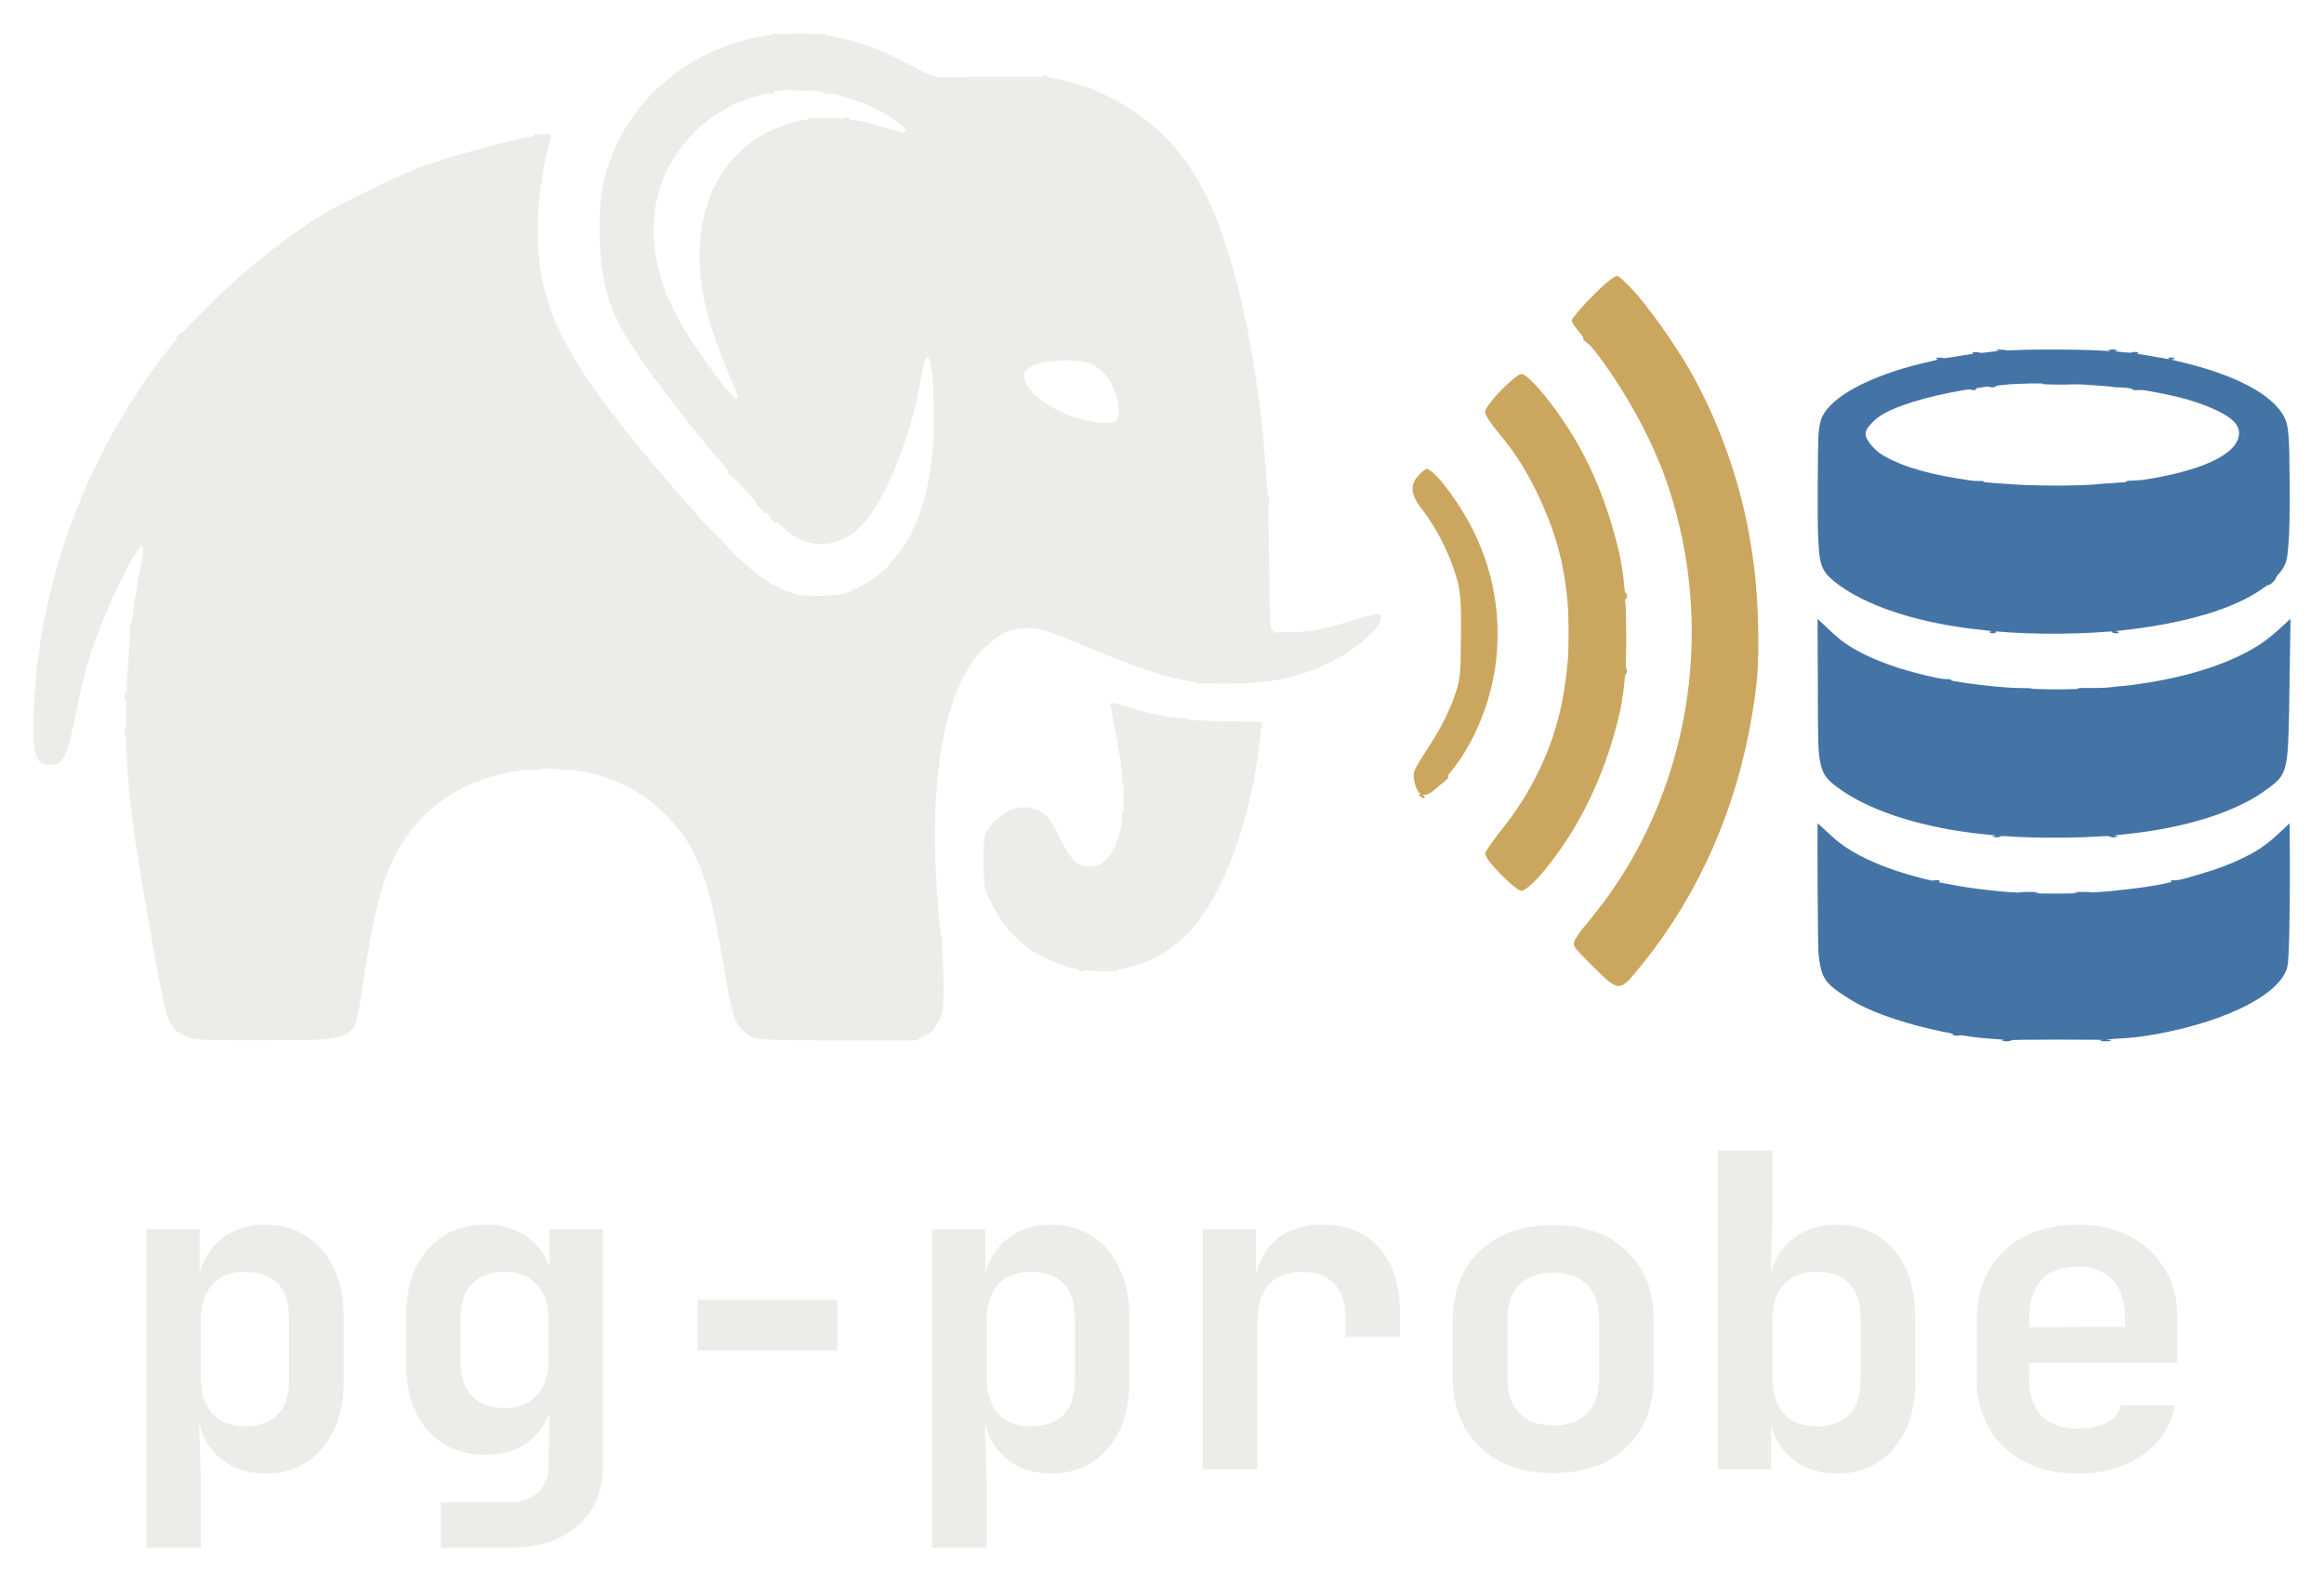
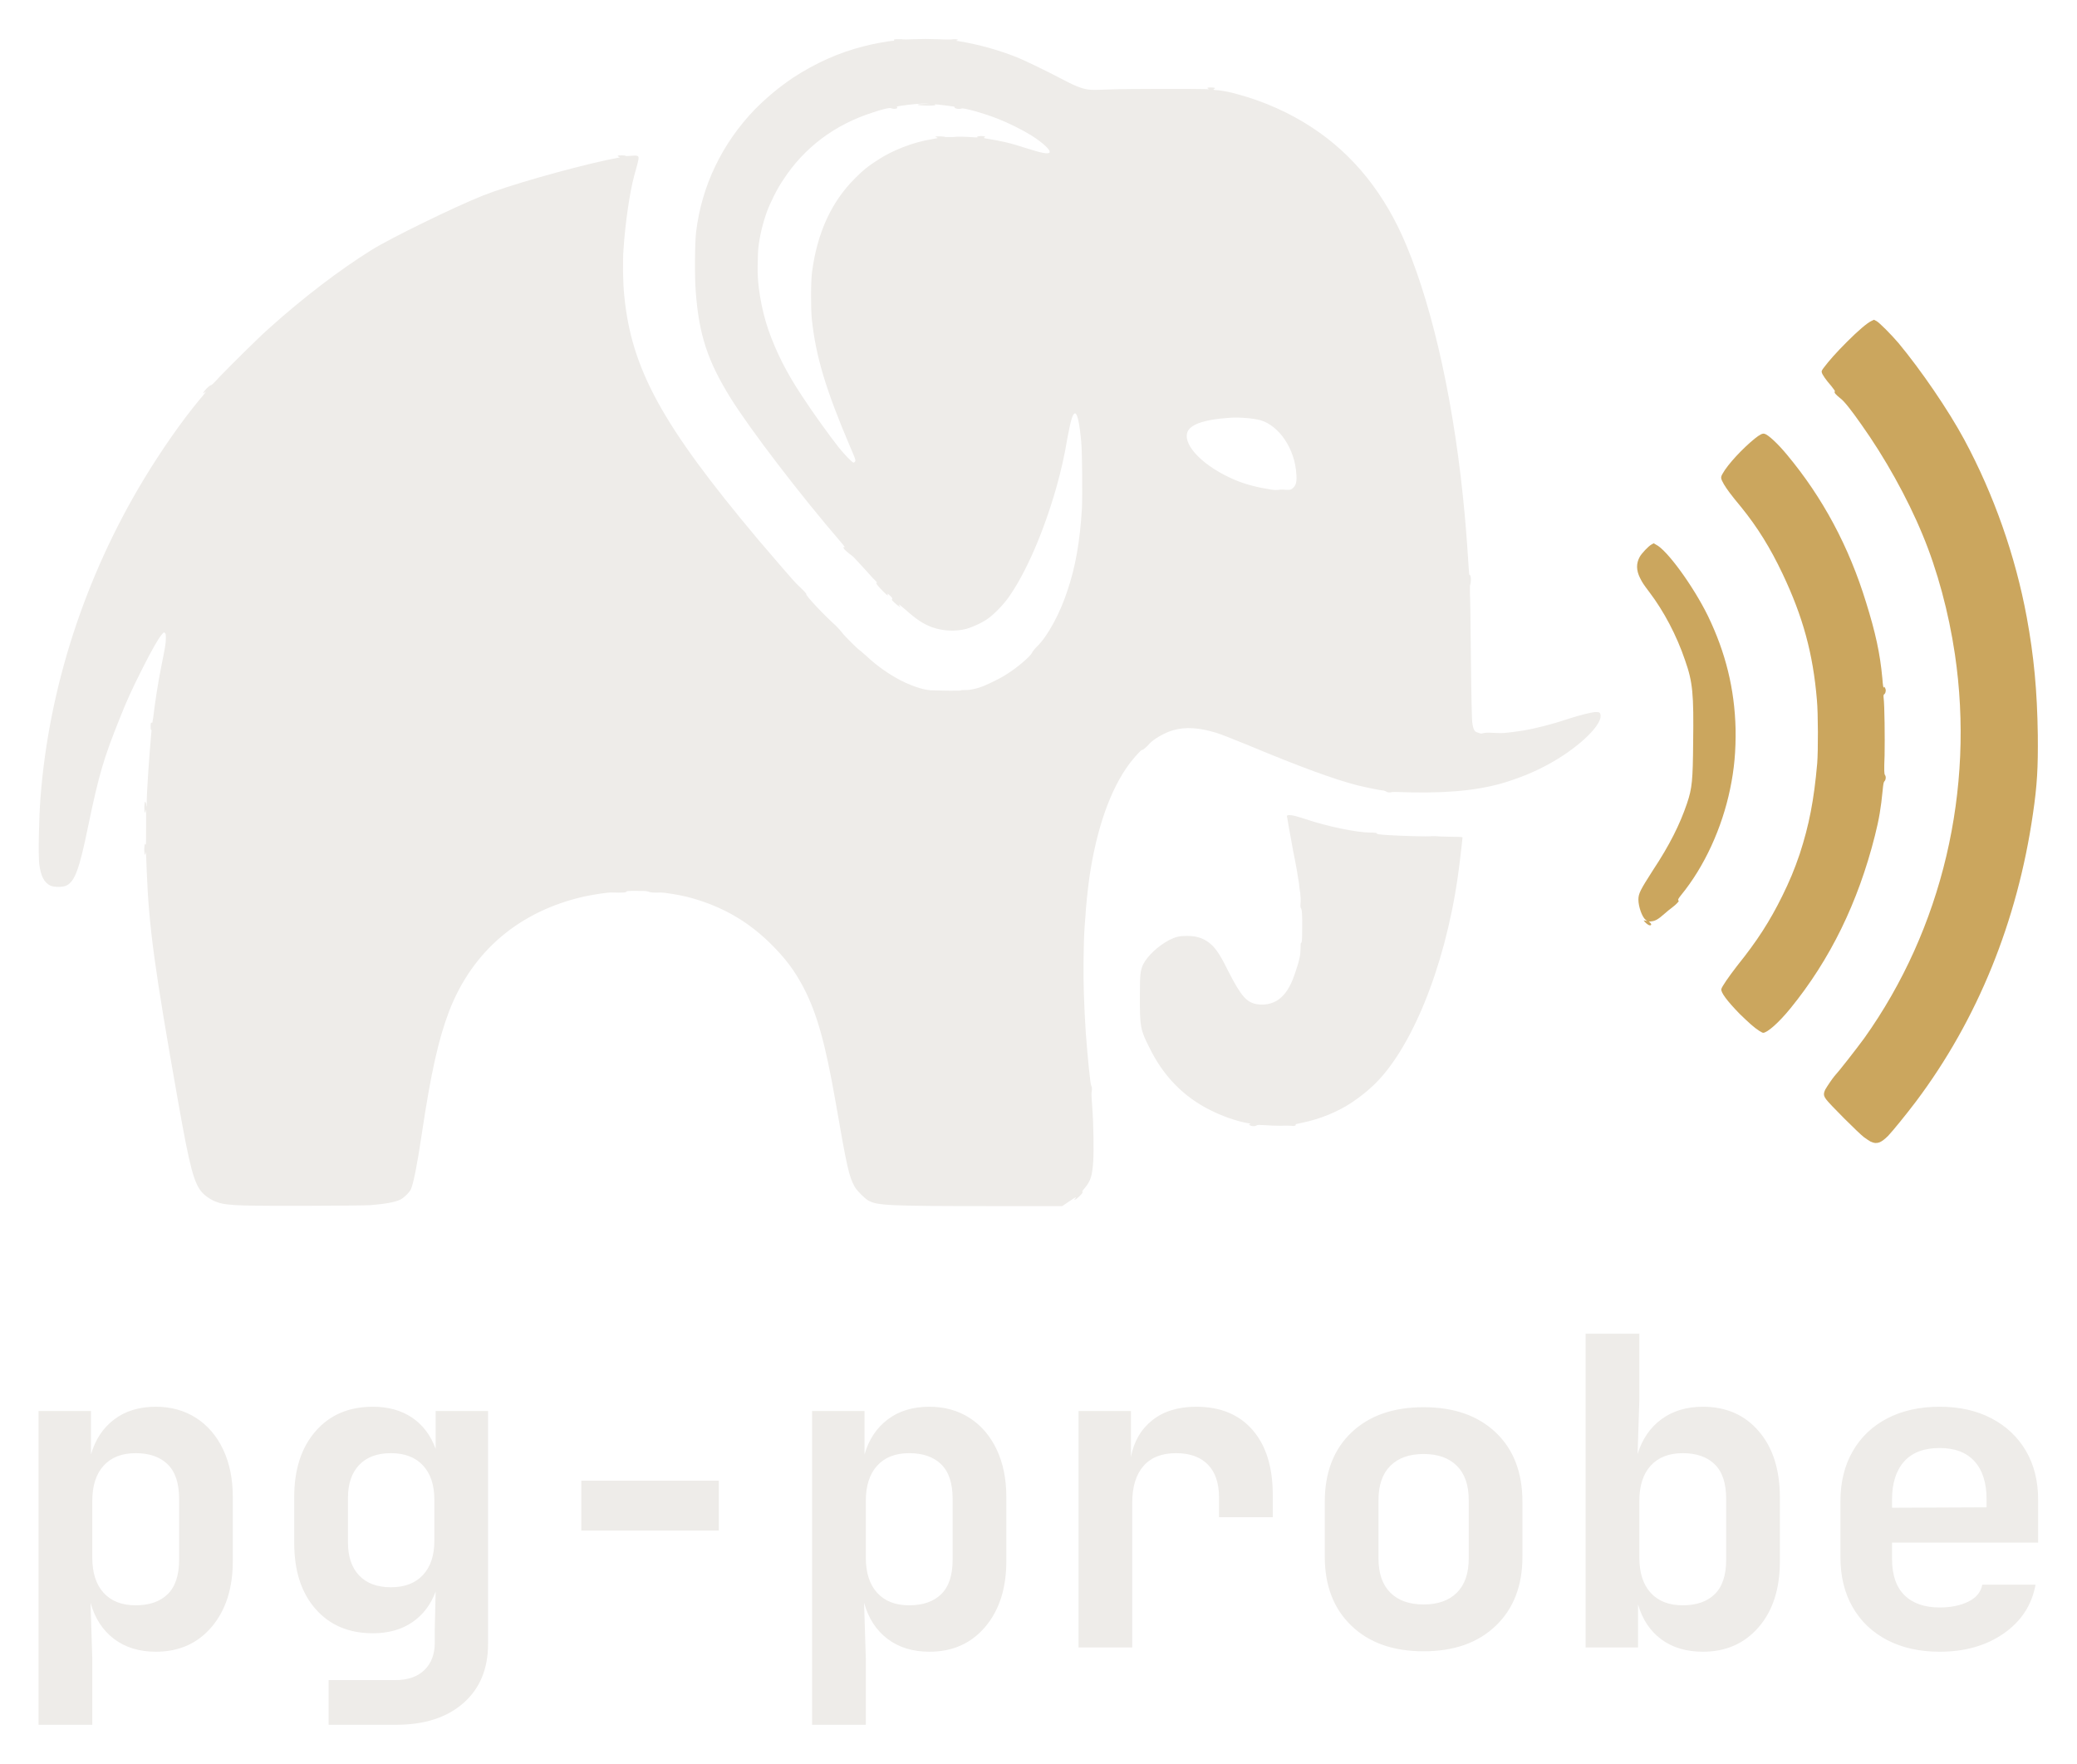
- <svg xmlns="http://www.w3.org/2000/svg" viewBox="621.7 320.2 831.5 565.8" role="img" aria-label="pg-probe">
+ <svg xmlns="http://www.w3.org/2000/svg" viewBox="621.7 320.2 641.2 544.4" role="img" aria-label="pg-probe">
  <path fill="#eeece9" fill-rule="evenodd" d="M697.1 692.3C693.1 692.2 690.3 691.9 688.8 691.3C687.2 690.8 685.2 689.5 684.2 688.4C681.6 685.6 680.3 680.7 676.7 660.3C669.4 619.1 667.7 606.6 667 589.2C666.9 586.9 666.8 584.6 666.8 584C666.8 582.9 666.8 582.9 666.6 583.8C666.4 584.2 666.4 584.2 666.3 583.4C666.1 581.9 666.4 579.9 666.7 581C666.8 581.1 666.8 578.7 666.8 575.6C666.8 572.5 666.8 570 666.8 570.1C666.7 570.2 666.6 570.5 666.6 570.8C666.4 571.2 666.4 571.2 666.3 570.4C666.2 569.4 666.3 567.7 666.5 567.7C666.6 567.7 666.7 567.9 666.8 568.3C666.9 569.5 667 569.4 667 567.8C667 564.4 667.9 551.8 668.4 546.5C668.5 545.8 668.5 545.5 668.4 545.5C668.2 545.5 668.2 545.1 668.2 544.4C668.2 543.3 668.3 543.1 668.6 543.3C668.7 543.5 668.8 543 669 541.7C669.5 537.4 670.4 531.4 671.4 526.4C672.7 519.8 672.9 518.9 672.9 517.2C672.9 516.1 672.9 515.8 672.6 515.6C672.4 515.3 672.3 515.3 671.7 516C670.7 517.1 668.5 520.9 665.6 526.7C662.4 533 660.7 536.8 658.6 542.1C653.8 554.1 652.3 558.9 648.9 575.3C646.2 588.5 644.8 592.2 642.3 593.5C641.3 594.1 638.5 594.1 637.3 593.6C635.3 592.6 634.3 590.7 633.8 586.8C633.5 583.6 633.7 573.1 634.2 566.4C636.8 532.6 647.8 498.5 666 468.3C671.5 459.2 677.8 450.2 683.1 443.8C685.1 441.5 685.7 440.6 684.8 441.4C684.3 441.9 684.3 441.6 684.8 440.9C685.6 439.9 686.6 439 686.9 439.1C687 439.1 688 438.2 689.5 436.5C692.9 433 700.9 425 704.7 421.6C715.4 412 726.4 403.6 736.5 397.3C742.3 393.7 761.7 384.2 770.7 380.6C778.2 377.6 796.6 372.3 809 369.6C811.2 369.2 812.9 368.8 813 368.8C813 368.7 812.9 368.6 812.7 368.6C812.5 368.5 812.4 368.4 812.4 368.3C812.6 368.1 814.6 368.1 814.8 368.3C814.9 368.4 815.5 368.4 816.4 368.3C817.5 368.2 818.1 368.2 818.4 368.3C819.1 368.6 819.1 368.7 817.5 374.4C816.1 379.5 814.7 389.3 814.2 397C813.9 400.6 814 407.3 814.4 411.3C816.6 434.1 826 451.3 855.7 486.7C860.8 492.7 866.6 499.4 867.5 500.3C869.8 502.5 870.7 503.4 870.6 503.6C870.4 504 875.9 509.9 879.7 513.3C880.4 514 881.3 515 881.6 515.4C882.2 516.3 886.4 520.5 887.2 521C887.4 521.1 888.3 522 889.3 522.8C892.2 525.6 896.1 528.3 899.7 530.2C903.9 532.3 907.5 533.4 910.1 533.3C910.7 533.3 912.8 533.4 914.8 533.4C916.8 533.4 918.4 533.4 918.4 533.3C918.5 533.2 919.1 533.2 919.9 533.2C921.5 533.2 923.5 532.7 925.5 531.9C927.6 531 930.9 529.4 932.5 528.3C935.6 526.4 939.8 522.8 940.3 521.7C940.4 521.4 941.1 520.5 941.9 519.7C945.1 516.6 949 509.5 951.3 502.3C953.7 495.2 955.1 487.3 955.7 477.2C955.9 473.4 955.8 460 955.5 456.7C955 451 954.3 447.8 953.6 447.8C952.9 447.8 952.3 449.7 951.3 455C950.2 461.5 949.3 465.3 947.8 470.7C943.9 484.4 938.5 496.8 933.2 504.4C931.6 506.7 928.8 509.6 926.9 511C925 512.4 922.1 513.7 920.1 514.3C916.6 515.2 912.8 515 909.4 513.8C906.7 512.8 904.6 511.4 901 508.2C900 507.3 899.2 506.7 899.2 506.8C899.2 506.8 899.3 507 899.4 507.2C900 507.8 899.5 507.6 898.6 506.9C897.2 505.7 896.9 505.4 897.1 505.1C897.3 504.9 897.1 504.7 896.5 504.1C895.8 503.5 895.7 503.3 895.7 503.6C895.8 503.8 895.8 504 895.7 504C895.6 504 893.5 502 892.8 501.1C892.1 500.2 892 500 892.5 500.1C892.6 500.2 892.1 499.5 891.2 498.7C890.4 497.8 888.7 495.9 887.3 494.4C886 493 884.9 491.8 884.8 491.8C884.6 491.7 883.2 490.6 882.5 489.9C882 489.4 881.9 488.9 882.5 489.1C882.6 489.2 882.2 488.6 881.6 487.9C868.9 473.2 853.3 452.8 847.2 443C840.2 431.7 837.5 423.6 836.5 410.4C836.1 406 836.2 394.9 836.6 391.8C838.3 377.6 844.6 364.5 854.7 354C858.6 350.1 862.1 347.2 866.5 344.2C873.6 339.6 880.5 336.5 888.3 334.5C890.8 333.8 896.4 332.8 897.4 332.8C897.8 332.8 897.8 332.8 897.7 332.6C897.5 332.4 897.6 332.4 898.3 332.3C898.7 332.3 899.5 332.3 899.9 332.3C900.4 332.4 902.2 332.4 904.1 332.3C906.4 332.2 908.4 332.2 910.8 332.3C912.7 332.4 914.6 332.4 915.1 332.4C915.6 332.3 916.3 332.3 916.8 332.3C917.5 332.4 917.6 332.5 917.2 332.6C916.8 332.8 916.8 332.8 917.6 332.9C923.4 333.8 930.4 335.7 936.4 338.2C939.1 339.4 943.8 341.6 950.3 345C954.3 347.1 956.4 347.8 958.4 347.9C959.1 348 961.9 347.9 964.6 347.8C969.5 347.6 991 347.6 993.7 347.7C994.9 347.8 995 347.8 994.7 347.6C994.2 347.3 994.4 347.2 995.6 347.2C996.6 347.2 997.1 347.4 996.6 347.6C996.1 347.8 996.3 348 997 348C998.1 348 1001.5 348.6 1003.8 349.3C1012 351.5 1020 355.1 1026.8 359.6C1039.6 368 1049.3 380.1 1055.9 396C1064.4 416.4 1070.9 446.2 1073.9 479.3C1074.4 484.7 1074.9 492.1 1075.1 495.4C1075.2 497.3 1075.3 497.8 1075.4 497.7C1075.9 497.6 1075.9 500.2 1075.5 500.9C1075.5 501 1075.5 502.3 1075.5 503.6C1075.6 505 1075.7 514.1 1075.8 524C1075.9 535.1 1076.1 542.4 1076.2 543.2C1076.3 544 1076.5 544.9 1076.7 545.3C1077 546 1077.2 546.1 1078.1 546.4C1078.9 546.7 1079.1 546.7 1079.6 546.5C1080.1 546.4 1080.9 546.3 1082.4 546.4C1086 546.6 1086.3 546.5 1092 545.7C1095.5 545.1 1100.8 543.8 1105.5 542.2C1109.9 540.8 1112.5 540.2 1114 540C1115.2 540 1115.3 540 1115.6 540.3C1117 542.5 1112.2 548.1 1104.4 553.3C1099.4 556.6 1094.2 559.1 1088.2 561.1C1080.1 563.9 1070.5 565 1057.8 564.8C1051.5 564.6 1051.8 564.6 1050.9 564.8C1050.3 564.8 1050 564.8 1049.6 564.5C1049.2 564.3 1048.8 564.2 1048.7 564.2C1048 564.2 1043.6 563.3 1040.7 562.6C1033.7 560.8 1023 556.9 1007.2 550.3C1001.3 547.9 999.3 547.1 997.2 546.4C991.9 544.8 987.7 544.5 983.9 545.6C981.3 546.3 977.8 548.4 976.6 549.7C975.9 550.6 974.4 551.9 974.2 551.7C974 551.6 971.7 554.2 970.4 555.9C964.5 563.8 960.2 576 958 591.1C957.5 594.8 956.9 600.4 956.8 602.9C956.7 603.7 956.6 605.5 956.5 606.9C956.2 611.3 956.1 621.5 956.3 626.7C956.6 634.9 956.7 635.3 956.9 639C957.5 647 958.3 655 958.6 655.4C958.8 655.7 958.8 656 958.8 656.6C958.6 657.6 958.6 657.9 958.9 662.1C959.3 667.1 959.4 675.5 959.2 678.6C958.9 683.2 958.4 684.7 956.6 686.9C955.9 687.7 955.7 688 955.9 688.1C956.1 688.3 955.3 689.2 954.1 690.2C953.4 690.7 953.1 690.7 953.6 690.2C954.2 689.5 953.7 689.7 951.7 691.1L949.6 692.5L927.8 692.5C895.9 692.5 892.5 692.3 889.8 690.8C888.6 690.1 886.3 687.8 885.6 686.6C883.8 683.4 883.2 680.8 879.6 660C876.5 642.3 873.9 633 869.8 625.1C866.9 619.6 864.1 615.9 859.1 611C851.8 604 843.8 599.6 833.7 597C831.2 596.4 826.8 595.7 825.8 595.7C823.4 595.8 822.5 595.7 821.8 595.4C821.2 595.2 820.4 595.2 818.1 595.2C815.5 595.2 815.2 595.2 815 595.5C814.9 595.7 814 595.8 810.7 595.7C809.5 595.6 805.1 596.3 802.2 596.9C782.1 601.4 767.6 613.7 760.4 632.2C757 641.1 754.7 651.6 751.9 670.3C750.6 679.2 749.3 685.8 748.5 687.4C747.9 688.5 746.4 689.9 745.3 690.5C743.5 691.3 740.9 691.8 736.1 692.2C733 692.4 702.4 692.5 697.1 692.3ZM1007.7 667.6L1007.2 667.4L1007.6 667.2C1007.9 667.1 1007.7 667 1006.4 666.8C1002.9 666.1 999 664.7 995.4 662.9C987.1 658.8 980.8 652.3 976.6 643.7C973.7 638 973.6 637.1 973.6 628.2C973.6 620.9 973.7 619.9 974.6 617.9C975.9 615.3 979.2 612.2 982.6 610.4C984.8 609.3 985.8 609.1 988.2 609.1C991.5 609.1 993.8 610 995.9 612C997.4 613.5 998.7 615.5 1001 620.2C1004.9 627.8 1006.6 629.7 1009.9 630.2C1012.7 630.6 1015.5 629.8 1017.4 627.9C1019.2 626.2 1020.5 623.8 1021.8 619.7C1022.9 616.5 1023.2 614.8 1023.2 612.9C1023.2 611.7 1023.2 611.3 1023.4 611.2C1023.6 611.1 1023.7 610.5 1023.7 607.2C1023.8 602.7 1023.6 600.7 1023.3 600.5C1023.2 600.4 1023.1 600 1023.2 599C1023.3 598.1 1023.2 596.9 1023.1 595.8C1022.9 594.9 1022.8 593.5 1022.7 592.8C1022.4 590.8 1021.8 587.1 1020.9 582.8C1020.1 578.4 1019 572.4 1019 572.1C1019 571.9 1019.2 571.8 1019.8 571.8C1020.7 571.8 1021.8 572.1 1024.6 573C1031.4 575.3 1040.6 577.2 1044.8 577.2C1046.1 577.2 1046.7 577.3 1046.7 577.4C1046.7 577.7 1047.4 577.8 1050.7 578C1053.9 578.2 1062.3 578.5 1063.8 578.3C1064.5 578.3 1065.6 578.3 1066.3 578.4C1067 578.4 1068.8 578.5 1070.4 578.5C1072.5 578.5 1073.2 578.6 1073.2 578.7C1073.2 579.2 1072 589.4 1071.7 591.1C1067.7 618.9 1057.3 644.4 1045.5 655.4C1043.2 657.5 1041.8 658.6 1039.2 660.4C1034.7 663.4 1029.3 665.6 1024 666.7C1021.7 667.2 1021.6 667.2 1021.7 667.3C1021.9 667.6 1021.2 667.9 1020.4 667.7C1020.1 667.7 1018.5 667.6 1016.9 667.7C1015.4 667.7 1013.2 667.6 1012 667.5C1010.3 667.4 1009.9 667.4 1009.6 667.6C1009.2 667.9 1008.2 667.9 1007.7 667.6ZM1016.5 471.4C1017.1 471.3 1018 471.3 1018.7 471.4C1020 471.5 1020.5 471.3 1021.2 470.5C1021.8 469.8 1022.1 468.6 1021.9 466.6C1021.5 458.8 1016.6 451.6 1010.8 449.9C1008.5 449.3 1004 448.9 1000.8 449.2C993.9 449.7 989.8 451 988.5 453.1C986.4 456.8 992.1 463.3 1001.3 467.6C1004.6 469.2 1008.5 470.4 1012.9 471.1C1015 471.5 1015.2 471.5 1016.5 471.4ZM885.7 462.6C885.9 462.2 885.7 461.7 884.1 458C876.6 440.4 873.5 430.1 872.3 418.5C872 415.2 872 406.9 872.4 404.1C874 392 878.4 382.4 885.8 375.1C888.5 372.4 889.7 371.5 892.8 369.5C897.2 366.6 903.9 364 909.2 363.2C909.9 363.1 910.6 362.9 910.8 362.9L911.2 362.8L910.9 362.6C910.6 362.6 910.5 362.5 910.5 362.4C910.7 362.2 913.4 362.3 913.5 362.5C913.5 362.5 914.5 362.5 915.8 362.5C917.7 362.3 919.7 362.4 922.7 362.6C923.3 362.6 923.7 362.6 923.5 362.6C923.1 362.4 923.6 362.2 924.6 362.2C925.7 362.2 926.1 362.4 925.6 362.6C925.3 362.8 925.4 362.8 925.8 362.9C930.8 363.7 933.9 364.4 938.7 366C943.4 367.5 945.2 367.8 945.7 367.3C946.2 366.6 943.7 364.3 940.1 362C937.3 360.3 933.4 358.3 929.6 356.8C925.2 355.1 919.1 353.4 918.5 353.7C917.9 354 916.2 353.7 916.4 353.3C916.5 353.1 916.2 353.1 914 352.8C911.8 352.5 909.8 352.3 910.3 352.5C911.2 352.8 908.2 352.9 905.9 352.7C904.3 352.6 904.9 352.3 907.2 352.3L909.2 352.3L907.7 352.2C905.9 352.1 903 352.4 900.2 352.8C898.7 353 898.4 353.1 898.6 353.3C899.2 353.7 897.6 354 896.8 353.6C896.3 353.4 894.5 353.8 891.2 354.9C879.5 358.6 870 365.7 863.5 375.7C861.7 378.3 859.5 382.7 858.4 385.7C856.9 389.9 855.8 395 855.7 398.4C855.7 399.4 855.6 401.1 855.6 402.2C855.4 407.7 856.7 415.6 858.9 422C861.3 428.8 864.4 435.1 869.4 442.6C872.6 447.5 877.7 454.6 880.7 458.4C882.4 460.5 884.8 463 885.2 463C885.4 463 885.6 462.8 885.7 462.6Z" />
  <path fill="#cba65e" d="M1199.2 672.6C1198.8 672.4 1197.8 671.7 1197.1 671.2C1195.4 669.9 1186.5 661 1185.5 659.6C1184.6 658.4 1184.6 657.8 1185.2 656.5C1185.7 655.6 1187.4 653.1 1188 652.4C1189.4 650.9 1194.7 644.1 1197.2 640.7C1221.3 606.9 1231.4 564 1225.2 522.1C1223.3 509.3 1219.8 496.2 1215.2 485.2C1210.5 473.8 1203.5 461.3 1196.3 451.2C1193.3 446.9 1191 444 1189.9 443.2C1188.4 442 1187.9 441.4 1188.1 441.1C1188.3 440.9 1188 440.6 1187 439.3C1185.5 437.6 1184.2 435.8 1184.1 435.1C1184 434.8 1184.1 434.5 1184.8 433.6C1186.4 431.5 1188.5 429.1 1191.9 425.7C1195.3 422.3 1198.1 419.9 1199.4 419.3L1200.2 418.9L1201 419.3C1201.9 419.8 1205.5 423.4 1207.8 426.1C1214.7 434.4 1223.2 446.8 1228.1 455.9C1237.2 472.8 1243.9 491.8 1247.4 510.8C1249.6 522.8 1250.6 533.3 1250.8 547.1C1250.9 557.1 1250.6 562.6 1249.3 571.4C1244.5 604.6 1232.2 634.9 1213.2 660.2C1210.1 664.3 1206.1 669.2 1204.6 670.8C1202.4 673 1201.1 673.5 1199.2 672.6ZM1164.8 638.4C1163.1 637.3 1161.6 635.9 1158.8 633.2C1154.8 629.1 1152.9 626.5 1153.1 625.5C1153.3 624.7 1155.3 621.8 1158 618.3C1164.2 610.6 1168.1 604.5 1171.9 596.8C1174.2 592.1 1175.6 588.8 1177.3 583.8C1180.2 574.9 1181.7 567.2 1182.7 555.8C1183 552 1183 540.4 1182.6 536.2C1181.4 521.9 1178.3 510.6 1172 497.3C1168.2 489.3 1164.3 483 1159.2 476.7C1156.1 473 1154.8 471.2 1153.9 469.7C1152.9 467.9 1152.8 467.6 1153.5 466.4C1155.1 463.5 1159.7 458.6 1163.4 455.6C1164.9 454.4 1165.8 453.9 1166.4 454.1C1167.5 454.3 1170.6 457.2 1173.4 460.6C1184.4 473.8 1192.5 488.9 1197.8 506.2C1200.7 515.5 1202.1 521.9 1202.8 529.5C1203 532 1203.1 532.6 1203.3 532.4C1203.4 532.1 1203.5 532.1 1203.6 532.5C1204 533 1203.9 534 1203.5 534.4C1203.2 534.6 1203.1 534.8 1203.2 535.6C1203.5 537.8 1203.6 548.1 1203.5 553.4C1203.3 558.3 1203.4 559.1 1203.6 559.4C1204 559.9 1203.9 560.9 1203.5 561.3C1203.2 561.6 1203.1 562.1 1202.9 564.2C1202.4 569.4 1201.8 573.1 1200.5 578.2C1195.3 598.8 1186.7 616.4 1174.4 631.5C1170.9 635.8 1167.3 639 1166 639C1165.8 639 1165.3 638.7 1164.8 638.4ZM1130.3 605.5C1130.1 605.4 1129.7 605 1129.5 604.8L1129.1 604.3L1129.7 604.4L1130.2 604.5L1129.7 604.1C1128.6 603.2 1127.5 600 1127.5 597.9C1127.5 596 1128.1 594.9 1132 588.8C1137.1 581.1 1140.3 574.7 1142.5 568.2C1144.1 563.5 1144.3 561 1144.4 549.4C1144.6 534.4 1144.3 530.8 1141.9 524C1139.3 516.3 1135.3 508.8 1130.9 503C1129 500.5 1128.7 500 1128 498.6C1126.8 496.2 1126.8 494.1 1127.9 492.1C1128.5 491 1130.6 488.8 1131.5 488.3L1132.2 487.9L1132.9 488.3C1136.3 489.9 1144.5 501.2 1149 510.4C1154.4 521.6 1157.2 532.8 1157.5 545.2C1157.6 552 1157.1 557.6 1155.8 563.8C1153.3 575.8 1147.9 587.7 1140.6 596.6C1139.8 597.6 1139.7 597.9 1139.8 598.1C1140 598.3 1140 598.4 1139.7 598.7C1139.3 599.2 1138.4 600 1137.7 600.5C1137.4 600.7 1136.4 601.5 1135.5 602.3C1133.7 603.9 1132.7 604.5 1131.5 604.6L1130.7 604.7L1131.1 605C1131.9 605.7 1131.2 606.2 1130.3 605.5Z" />
-   <path fill="#4474a6" fill-rule="evenodd" d="M1338.9 692.8C1338.8 692.7 1338.5 692.6 1338.2 692.6C1337.8 692.4 1337.8 692.4 1338.5 692.3C1339 692.3 1338.6 692.2 1337 692.1C1332.1 691.8 1327.9 691.4 1324.6 690.8C1323.4 690.6 1322.7 690.6 1322.5 690.7C1321.9 691 1320.3 690.7 1320.4 690.3C1320.5 690.1 1319.3 689.8 1316.9 689.4C1304.7 686.9 1293.4 683.2 1286.2 679.3C1283.9 678.1 1279.8 675.4 1277.9 673.9C1274.1 670.9 1273 668.3 1272.3 661C1272.1 659.1 1271.9 618.1 1272 615.7L1272.1 614.8L1275.1 617.6C1276.7 619.1 1278.7 620.8 1279.4 621.4C1285.2 626 1293.6 629.9 1304 633C1307.7 634.1 1313.2 635.5 1313.4 635.3C1313.6 635.1 1315.6 635.1 1315.7 635.3C1315.8 635.4 1315.7 635.5 1315.6 635.6C1315.4 635.7 1315.4 635.8 1315.4 635.9C1315.6 636 1320.1 636.8 1323.5 637.4C1330.4 638.6 1343.7 639.9 1344.5 639.5C1344.9 639.3 1350.2 639.3 1350.8 639.5C1351.2 639.6 1351.1 639.6 1350.5 639.7C1350.2 639.7 1349.8 639.7 1349.8 639.8C1349.8 640 1363.1 640 1364.5 639.8L1365.4 639.7L1364.6 639.7C1364 639.7 1363.8 639.6 1364.1 639.5C1364.5 639.3 1369.3 639.3 1369.9 639.5C1370.8 639.7 1381.5 638.7 1388.5 637.7C1391.4 637.3 1396.5 636.4 1398.1 635.9C1398.7 635.8 1398.8 635.7 1398.6 635.6C1398 635.3 1398.6 635.1 1399.8 635.2C1401.2 635.2 1402.5 634.9 1409.1 632.9C1415.8 630.9 1420 629.3 1424.2 627.2C1429.5 624.7 1432.8 622.4 1437.8 617.7L1440.9 614.8L1441 629.7C1441 649.9 1440.7 663.7 1440.1 666.1C1437.8 675.7 1419.3 685.3 1394 690.1C1388 691.2 1383.7 691.7 1378.5 691.9C1375.8 692.1 1374.3 692.3 1376 692.3C1376.6 692.3 1377 692.4 1377 692.5C1377 692.7 1375.3 692.9 1374.2 692.8C1372.9 692.6 1372.8 692.4 1373.9 692.3C1374.5 692.3 1367.3 692.2 1358 692.2C1348.7 692.2 1341.1 692.3 1341.2 692.4C1341.3 692.4 1341.4 692.5 1341.3 692.6C1341.1 692.7 1339.2 692.9 1338.9 692.8ZM1347.1 619.8C1345.3 619.8 1342.5 619.6 1340.8 619.5C1338.1 619.3 1337.7 619.3 1337.2 619.6C1336.7 619.9 1335.5 619.9 1334.9 619.6L1334.4 619.4L1335.2 619.3L1335.9 619.2L1335.3 619.1C1335 619.1 1333.2 618.9 1331.3 618.7C1310.1 616.5 1291.9 610.8 1280.6 603C1275.1 599.2 1273.7 597.3 1272.8 592.1C1272.2 588.1 1272.1 586 1272.1 563.4L1272 541.6L1273 542.6C1273.6 543.1 1275.1 544.5 1276.3 545.7C1277.5 546.8 1279.3 548.4 1280.4 549.3C1287.5 554.6 1297.9 558.9 1310.8 561.9C1315.6 563 1316.6 563.2 1318.2 563.2C1319.4 563.2 1319.7 563.3 1319.7 563.5C1319.8 563.8 1320.4 563.9 1325.7 564.7C1333.1 565.7 1340 566.4 1344.9 566.4C1347.3 566.4 1348.6 566.5 1348.6 566.6C1348.8 566.8 1358.9 567 1362.9 566.8C1364.6 566.8 1365.7 566.7 1365.3 566.7C1364.8 566.6 1364.8 566.6 1365.1 566.5C1365.4 566.4 1367.5 566.3 1370.1 566.4C1373.3 566.4 1375.3 566.3 1377.1 566.1C1378.5 565.9 1380.3 565.7 1381.2 565.7C1383.4 565.5 1386.4 565.1 1390 564.5C1406.2 561.9 1419.6 557.4 1429.3 551.4C1432.1 549.7 1435 547.4 1439.5 543.2L1441.2 541.6L1441.2 543.3C1441.2 545.1 1440.9 561.1 1440.7 575.6C1440.3 595.6 1439.8 597.5 1433.5 602.1C1430.1 604.6 1427.9 606 1424.4 607.7C1413.5 613.2 1398.6 617 1382.2 618.7C1380.2 618.9 1378.5 619.1 1378.3 619.1C1378.2 619.2 1378.4 619.3 1378.8 619.3L1379.6 619.4L1379.1 619.6C1378.5 619.9 1377.4 619.9 1376.7 619.6C1376.2 619.3 1375.8 619.3 1373 619.5C1365 620 1354.6 620.1 1347.1 619.8ZM1346.8 546.8C1343.4 546.7 1338.9 546.4 1336.8 546.2C1336 546.1 1335.7 546.2 1335.7 546.3C1336 546.8 1334.6 547 1333.8 546.6C1333.2 546.4 1333.4 546.2 1334.1 546.1C1335 546.1 1334.5 546 1331.7 545.7C1308.2 543.4 1288.8 537 1277.9 528.2C1273.3 524.4 1272.6 522.2 1272.2 511.8C1271.9 506 1272.1 480.1 1272.3 476.3C1272.7 470.6 1273.5 468.6 1276.4 465.5C1279.2 462.6 1282.5 460.4 1287.6 457.8C1294.8 454.3 1302.8 451.6 1314.2 449.1C1315.2 448.9 1315.2 448.9 1314.8 448.7C1314.5 448.5 1314.4 448.4 1314.4 448.3C1314.6 448.1 1316.6 448.1 1316.8 448.3C1316.9 448.5 1318.2 448.3 1321.4 447.8C1323.9 447.4 1326.4 447 1326.9 446.9C1327.7 446.8 1327.8 446.8 1327.6 446.6C1327.5 446.5 1327.4 446.3 1327.4 446.3C1327.6 446.1 1329.6 446.2 1329.8 446.3C1329.9 446.5 1330.4 446.5 1331.4 446.4C1332.3 446.3 1333.8 446.1 1334.9 446C1336.8 445.8 1337.6 445.7 1336.7 445.7C1336.4 445.7 1336.1 445.6 1336 445.5C1335.8 445.4 1336 445.3 1336.6 445.3C1338 445.3 1339.2 445.4 1339.3 445.5C1339.4 445.6 1340.7 445.6 1342.7 445.5C1349.3 445.1 1368.4 445.2 1375.9 445.8C1377.1 445.8 1377.2 445.8 1376.2 445.6C1375.8 445.4 1375.8 445.4 1376.6 445.3C1377.7 445.2 1379.3 445.3 1379.3 445.5C1379.3 445.6 1379 445.7 1378.6 445.8C1378.1 445.9 1378.5 446 1381.1 446.2C1383.3 446.4 1384.3 446.5 1384.4 446.3C1384.6 446.1 1386.6 446.1 1386.7 446.3C1386.8 446.4 1386.7 446.6 1386.6 446.6C1386.2 446.8 1386.2 446.8 1390.1 447.4C1391.6 447.7 1394 448.1 1395.4 448.3C1397.7 448.8 1398.6 448.9 1397.7 448.6C1397.5 448.5 1397.4 448.4 1397.4 448.3C1397.6 448.1 1399.6 448.1 1399.7 448.3C1399.9 448.5 1399.3 448.8 1398.7 448.8C1398.5 448.9 1399.4 449.1 1400.7 449.4C1421.5 454.2 1435.3 461.5 1439.2 469.9C1440.5 472.7 1440.8 476.4 1440.9 490.8C1441.1 503.5 1440.8 513.5 1440.1 518.9C1439.7 521.7 1438.9 523.5 1436.6 526C1436.2 526.6 1435.9 527.1 1435.9 527.2C1436 527.4 1435.2 528.4 1434.1 529.2C1433.7 529.5 1433.4 529.7 1433.4 529.5C1433.3 529.4 1432.7 529.8 1431.8 530.4C1421.5 538 1403.4 543.4 1379.8 545.9C1378.1 546.1 1377.8 546.1 1378.6 546.1C1379.7 546.2 1380.1 546.4 1379.5 546.7C1378.9 547 1377.2 546.7 1377.4 546.3C1377.5 546.1 1377.3 546.1 1373.2 546.4C1365.4 547 1354.8 547.1 1346.8 546.8ZM1367.1 493.8C1370.2 493.6 1372.7 493.5 1372.8 493.4C1372.9 493.4 1373.9 493.3 1375.1 493.2C1376.3 493.2 1378.3 493 1379.6 492.9C1381 492.8 1382.1 492.7 1382.3 492.7C1382.4 492.7 1382.5 492.6 1382.5 492.5C1382.4 492.3 1382.9 492.2 1384.3 492.2C1385.4 492.2 1387.3 492 1388.6 491.9C1409.1 488.7 1421.4 483.1 1422.7 476.3C1423.3 472.8 1421.1 470.1 1415.1 467.2C1409 464.2 1401.3 462 1390.9 460.2C1388.5 459.7 1387.7 459.7 1386.7 459.8C1385.4 459.9 1384.4 459.7 1384.6 459.4C1384.7 459.2 1381.4 458.8 1379.6 458.8C1378.9 458.8 1378.2 458.8 1377.9 458.7C1377.4 458.5 1373.1 458.2 1367.1 457.8C1365.4 457.7 1362.7 457.7 1361 457.8C1357.4 457.9 1350.4 457.7 1352.5 457.5C1353.2 457.4 1351.5 457.4 1348.7 457.4C1345.9 457.5 1342.4 457.6 1340.9 457.7C1339.4 457.9 1337.7 458 1337 458.1C1336.3 458.2 1335.7 458.3 1335.8 458.3C1336 458.7 1334.4 459 1333.8 458.7C1333.6 458.5 1332.9 458.5 1331.4 458.7C1328.9 459.1 1328.6 459.1 1328.7 459.3C1329 459.8 1327.5 460 1326.8 459.6C1326.4 459.5 1325.9 459.5 1324.2 459.8C1310.5 462.2 1299.5 465.6 1294.3 469.1C1292.6 470.2 1290.2 472.6 1289.6 473.9C1289.1 474.8 1289.1 475.6 1289.4 476.6C1290 478.3 1292.2 480.9 1294.3 482.4C1299.7 486.1 1309.2 489.3 1321.4 491.3C1325.7 492 1328.3 492.4 1329.2 492.3C1330.7 492.3 1331.5 492.3 1331.4 492.5C1331.3 492.7 1331.8 492.8 1334.6 493C1336 493.1 1338.5 493.3 1340.3 493.4C1347.9 494 1358.3 494.1 1367.1 493.8Z" />
-   <path fill="#eeece9" d="M674.04 874.01V759.99H693.1V775.77Q695.44 767.65 701.53 763.04Q707.62 758.43 716.68 758.43Q724.96 758.43 731.29 762.49Q737.61 766.55 741.13 773.97Q744.64 781.39 744.64 791.23V814.5Q744.64 829.34 736.99 838.4Q729.33 847.46 716.68 847.46Q707.62 847.46 701.45 842.78Q695.28 838.09 692.94 829.66L693.57 849.96V874.01ZM709.34 830.59Q716.84 830.59 720.98 826.53Q725.12 822.47 725.12 814.04V791.86Q725.12 783.42 720.98 779.36Q716.84 775.3 709.34 775.3Q701.84 775.3 697.7 779.83Q693.57 784.36 693.57 792.64V813.26Q693.57 821.53 697.7 826.06Q701.84 830.59 709.34 830.59ZM779.47 874.01V857.77H803.68Q810.55 857.77 814.3 854.1Q818.05 850.43 818.05 844.18V839.03L818.36 825.59Q815.71 832.78 809.85 836.76Q803.99 840.74 795.56 840.74Q782.44 840.74 774.71 831.92Q766.97 823.1 766.97 807.95V791.23Q766.97 776.24 774.71 767.34Q782.44 758.43 795.56 758.43Q803.99 758.43 809.85 762.42Q815.71 766.4 818.36 773.74V759.99H837.42V844.65Q837.42 858.24 828.44 866.13Q819.45 874.01 803.99 874.01ZM802.12 824.03Q809.61 824.03 813.75 819.58Q817.89 815.13 817.89 807.16V792.17Q817.89 784.2 813.75 779.75Q809.61 775.3 802.12 775.3Q794.62 775.3 790.56 779.6Q786.5 783.89 786.5 791.55V807.79Q786.5 815.44 790.56 819.74Q794.62 824.03 802.12 824.03ZM871.31 803.42V785.3H921.29V803.42ZM955.18 874.01V759.99H974.24V775.77Q976.58 767.65 982.67 763.04Q988.76 758.43 997.82 758.43Q1006.1 758.43 1012.43 762.49Q1018.75 766.55 1022.27 773.97Q1025.78 781.39 1025.78 791.23V814.5Q1025.78 829.34 1018.13 838.4Q1010.47 847.46 997.82 847.46Q988.76 847.46 982.59 842.78Q976.42 838.09 974.08 829.66L974.71 849.96V874.01ZM990.48 830.59Q997.98 830.59 1002.12 826.53Q1006.26 822.47 1006.26 814.04V791.86Q1006.26 783.42 1002.12 779.36Q997.98 775.3 990.48 775.3Q982.98 775.3 978.85 779.83Q974.71 784.36 974.71 792.64V813.26Q974.71 821.53 978.85 826.06Q982.98 830.59 990.48 830.59ZM1052.02 845.9V759.99H1071.08V776.71Q1072.64 768.27 1078.81 763.35Q1084.98 758.43 1094.82 758.43Q1107.94 758.43 1115.28 766.87Q1122.62 775.3 1122.62 790.45V798.57H1103.09V791.39Q1103.09 783.58 1099.03 779.44Q1094.97 775.3 1087.48 775.3Q1079.67 775.3 1075.61 779.99Q1071.54 784.67 1071.54 793.26V845.9ZM1177.44 847.3Q1160.88 847.3 1151.2 838.01Q1141.52 828.72 1141.52 812.94V792.95Q1141.52 777.02 1151.2 767.8Q1160.88 758.59 1177.44 758.59Q1194 758.59 1203.68 767.8Q1213.36 777.02 1213.36 792.95V812.94Q1213.36 828.72 1203.68 838.01Q1194 847.3 1177.44 847.3ZM1177.44 830.28Q1185.25 830.28 1189.55 825.98Q1193.84 821.69 1193.84 813.57V792.33Q1193.84 784.2 1189.55 779.91Q1185.25 775.61 1177.44 775.61Q1169.63 775.61 1165.34 779.91Q1161.04 784.2 1161.04 792.33V813.57Q1161.04 821.69 1165.34 825.98Q1169.63 830.28 1177.44 830.28ZM1278.96 847.46Q1269.9 847.46 1263.81 842.93Q1257.72 838.4 1255.38 830.28V845.9H1236.32V731.88H1255.85V755.93L1255.22 775.61Q1257.72 767.49 1263.89 762.96Q1270.06 758.43 1278.96 758.43Q1291.62 758.43 1299.27 767.34Q1306.92 776.24 1306.92 791.39V814.66Q1306.92 829.66 1299.19 838.56Q1291.46 847.46 1278.96 847.46ZM1271.62 830.59Q1279.12 830.59 1283.26 826.53Q1287.4 822.47 1287.4 814.04V791.86Q1287.4 783.42 1283.26 779.36Q1279.12 775.3 1271.62 775.3Q1264.13 775.3 1259.99 779.83Q1255.85 784.36 1255.85 792.64V813.26Q1255.85 821.53 1259.99 826.06Q1264.13 830.59 1271.62 830.59ZM1365.02 847.46Q1354.09 847.46 1345.97 843.24Q1337.85 839.03 1333.4 831.3Q1328.94 823.56 1328.94 813.1V792.79Q1328.94 782.33 1333.4 774.6Q1337.85 766.87 1345.97 762.65Q1354.09 758.43 1365.02 758.43Q1375.8 758.43 1383.85 762.65Q1391.89 766.87 1396.34 774.44Q1400.79 782.02 1400.79 792.17V807.79H1347.69V813.72Q1347.69 822.47 1352.22 826.92Q1356.75 831.37 1365.02 831.37Q1371.12 831.37 1375.41 829.26Q1379.71 827.16 1380.49 823.1H1399.85Q1397.82 834.18 1388.3 840.82Q1378.77 847.46 1365.02 847.46ZM1347.69 792.17V795.14L1382.05 794.98V792.01Q1382.05 783.11 1377.68 778.27Q1373.3 773.43 1365.02 773.43Q1356.43 773.43 1352.06 778.35Q1347.69 783.27 1347.69 792.17Z" />
+   <path fill="#eeece9" d="M633.6 852.6V755.76H649.79V769.16Q651.78 762.26 656.95 758.35Q662.12 754.43 669.82 754.43Q676.85 754.43 682.23 757.88Q687.6 761.33 690.59 767.63Q693.57 773.93 693.57 782.29V802.06Q693.57 814.66 687.07 822.36Q680.56 830.05 669.82 830.05Q662.12 830.05 656.88 826.08Q651.64 822.09 649.65 814.93L650.19 832.18V852.6ZM663.58 815.72Q669.95 815.72 673.47 812.28Q676.99 808.83 676.99 801.67V782.83Q676.99 775.66 673.47 772.21Q669.95 768.76 663.58 768.76Q657.21 768.76 653.7 772.61Q650.19 776.46 650.19 783.49V801Q650.19 808.03 653.7 811.88Q657.21 815.72 663.58 815.72ZM723.15 852.6V838.81H743.72Q749.55 838.81 752.74 835.69Q755.92 832.58 755.92 827.27V822.89L756.19 811.48Q753.93 817.58 748.96 820.96Q743.98 824.35 736.82 824.35Q725.67 824.35 719.11 816.85Q712.53 809.36 712.53 796.49V782.29Q712.53 769.56 719.11 762Q725.67 754.43 736.82 754.43Q743.98 754.43 748.96 757.82Q753.93 761.2 756.19 767.44V755.76H772.37V827.67Q772.37 839.21 764.75 845.91Q757.11 852.6 743.98 852.6ZM742.39 810.15Q748.75 810.15 752.27 806.37Q755.79 802.59 755.79 795.82V783.09Q755.79 776.32 752.27 772.54Q748.75 768.76 742.39 768.76Q736.02 768.76 732.57 772.41Q729.12 776.06 729.12 782.56V796.36Q729.12 802.86 732.57 806.51Q736.02 810.15 742.39 810.15ZM801.16 792.65V777.25H843.61V792.65ZM872.4 852.6V755.76H888.59V769.16Q890.58 762.26 895.75 758.35Q900.92 754.43 908.62 754.43Q915.65 754.43 921.03 757.88Q926.4 761.33 929.39 767.63Q932.37 773.93 932.37 782.29V802.06Q932.37 814.66 925.87 822.36Q919.36 830.05 908.62 830.05Q900.92 830.05 895.68 826.08Q890.44 822.09 888.45 814.93L888.99 832.18V852.6ZM902.38 815.72Q908.75 815.72 912.27 812.28Q915.79 808.83 915.79 801.67V782.83Q915.79 775.66 912.27 772.21Q908.75 768.76 902.38 768.76Q896.01 768.76 892.51 772.61Q888.99 776.46 888.99 783.49V801Q888.99 808.03 892.51 811.88Q896.01 815.72 902.38 815.72ZM954.66 828.73V755.76H970.84V769.96Q972.17 762.79 977.41 758.61Q982.65 754.43 991.01 754.43Q1002.15 754.43 1008.39 761.6Q1014.62 768.76 1014.62 781.63V788.53H998.03V782.43Q998.03 775.79 994.59 772.28Q991.14 768.76 984.78 768.76Q978.14 768.76 974.69 772.74Q971.24 776.72 971.24 784.02V828.73ZM1061.19 829.92Q1047.12 829.92 1038.9 822.03Q1030.68 814.14 1030.68 800.73V783.75Q1030.68 770.22 1038.9 762.39Q1047.12 754.57 1061.19 754.57Q1075.25 754.57 1083.48 762.39Q1091.7 770.22 1091.7 783.75V800.73Q1091.7 814.14 1083.48 822.03Q1075.25 829.92 1061.19 829.92ZM1061.19 815.46Q1067.82 815.46 1071.47 811.81Q1075.12 808.16 1075.12 801.27V783.23Q1075.12 776.32 1071.47 772.68Q1067.82 769.02 1061.19 769.02Q1054.55 769.02 1050.91 772.68Q1047.26 776.32 1047.26 783.23V801.27Q1047.26 808.16 1050.91 811.81Q1054.55 815.46 1061.19 815.46ZM1147.42 830.05Q1139.72 830.05 1134.55 826.21Q1129.38 822.36 1127.39 815.46V828.73H1111.2V731.88H1127.79V752.31L1127.25 769.02Q1129.38 762.13 1134.62 758.28Q1139.86 754.43 1147.42 754.43Q1158.17 754.43 1164.67 762Q1171.17 769.56 1171.17 782.43V802.19Q1171.17 814.93 1164.6 822.49Q1158.04 830.05 1147.42 830.05ZM1141.18 815.72Q1147.55 815.72 1151.07 812.28Q1154.59 808.83 1154.59 801.67V782.83Q1154.59 775.66 1151.07 772.21Q1147.55 768.76 1141.18 768.76Q1134.82 768.76 1131.3 772.61Q1127.79 776.46 1127.79 783.49V801Q1127.79 808.03 1131.3 811.88Q1134.82 815.72 1141.18 815.72ZM1220.52 830.05Q1211.23 830.05 1204.34 826.47Q1197.44 822.89 1193.66 816.33Q1189.87 809.75 1189.87 800.87V783.62Q1189.87 774.73 1193.66 768.17Q1197.44 761.6 1204.34 758.02Q1211.23 754.43 1220.52 754.43Q1229.67 754.43 1236.51 758.02Q1243.34 761.6 1247.12 768.03Q1250.9 774.47 1250.9 783.09V796.36H1205.8V801.39Q1205.8 808.83 1209.64 812.61Q1213.49 816.39 1220.52 816.39Q1225.7 816.39 1229.34 814.59Q1232.99 812.81 1233.66 809.36H1250.1Q1248.38 818.77 1240.29 824.41Q1232.2 830.05 1220.52 830.05ZM1205.8 783.09V785.61L1234.98 785.48V782.95Q1234.98 775.39 1231.27 771.28Q1227.55 767.17 1220.52 767.17Q1213.22 767.17 1209.51 771.35Q1205.8 775.53 1205.8 783.09Z" />
</svg>
